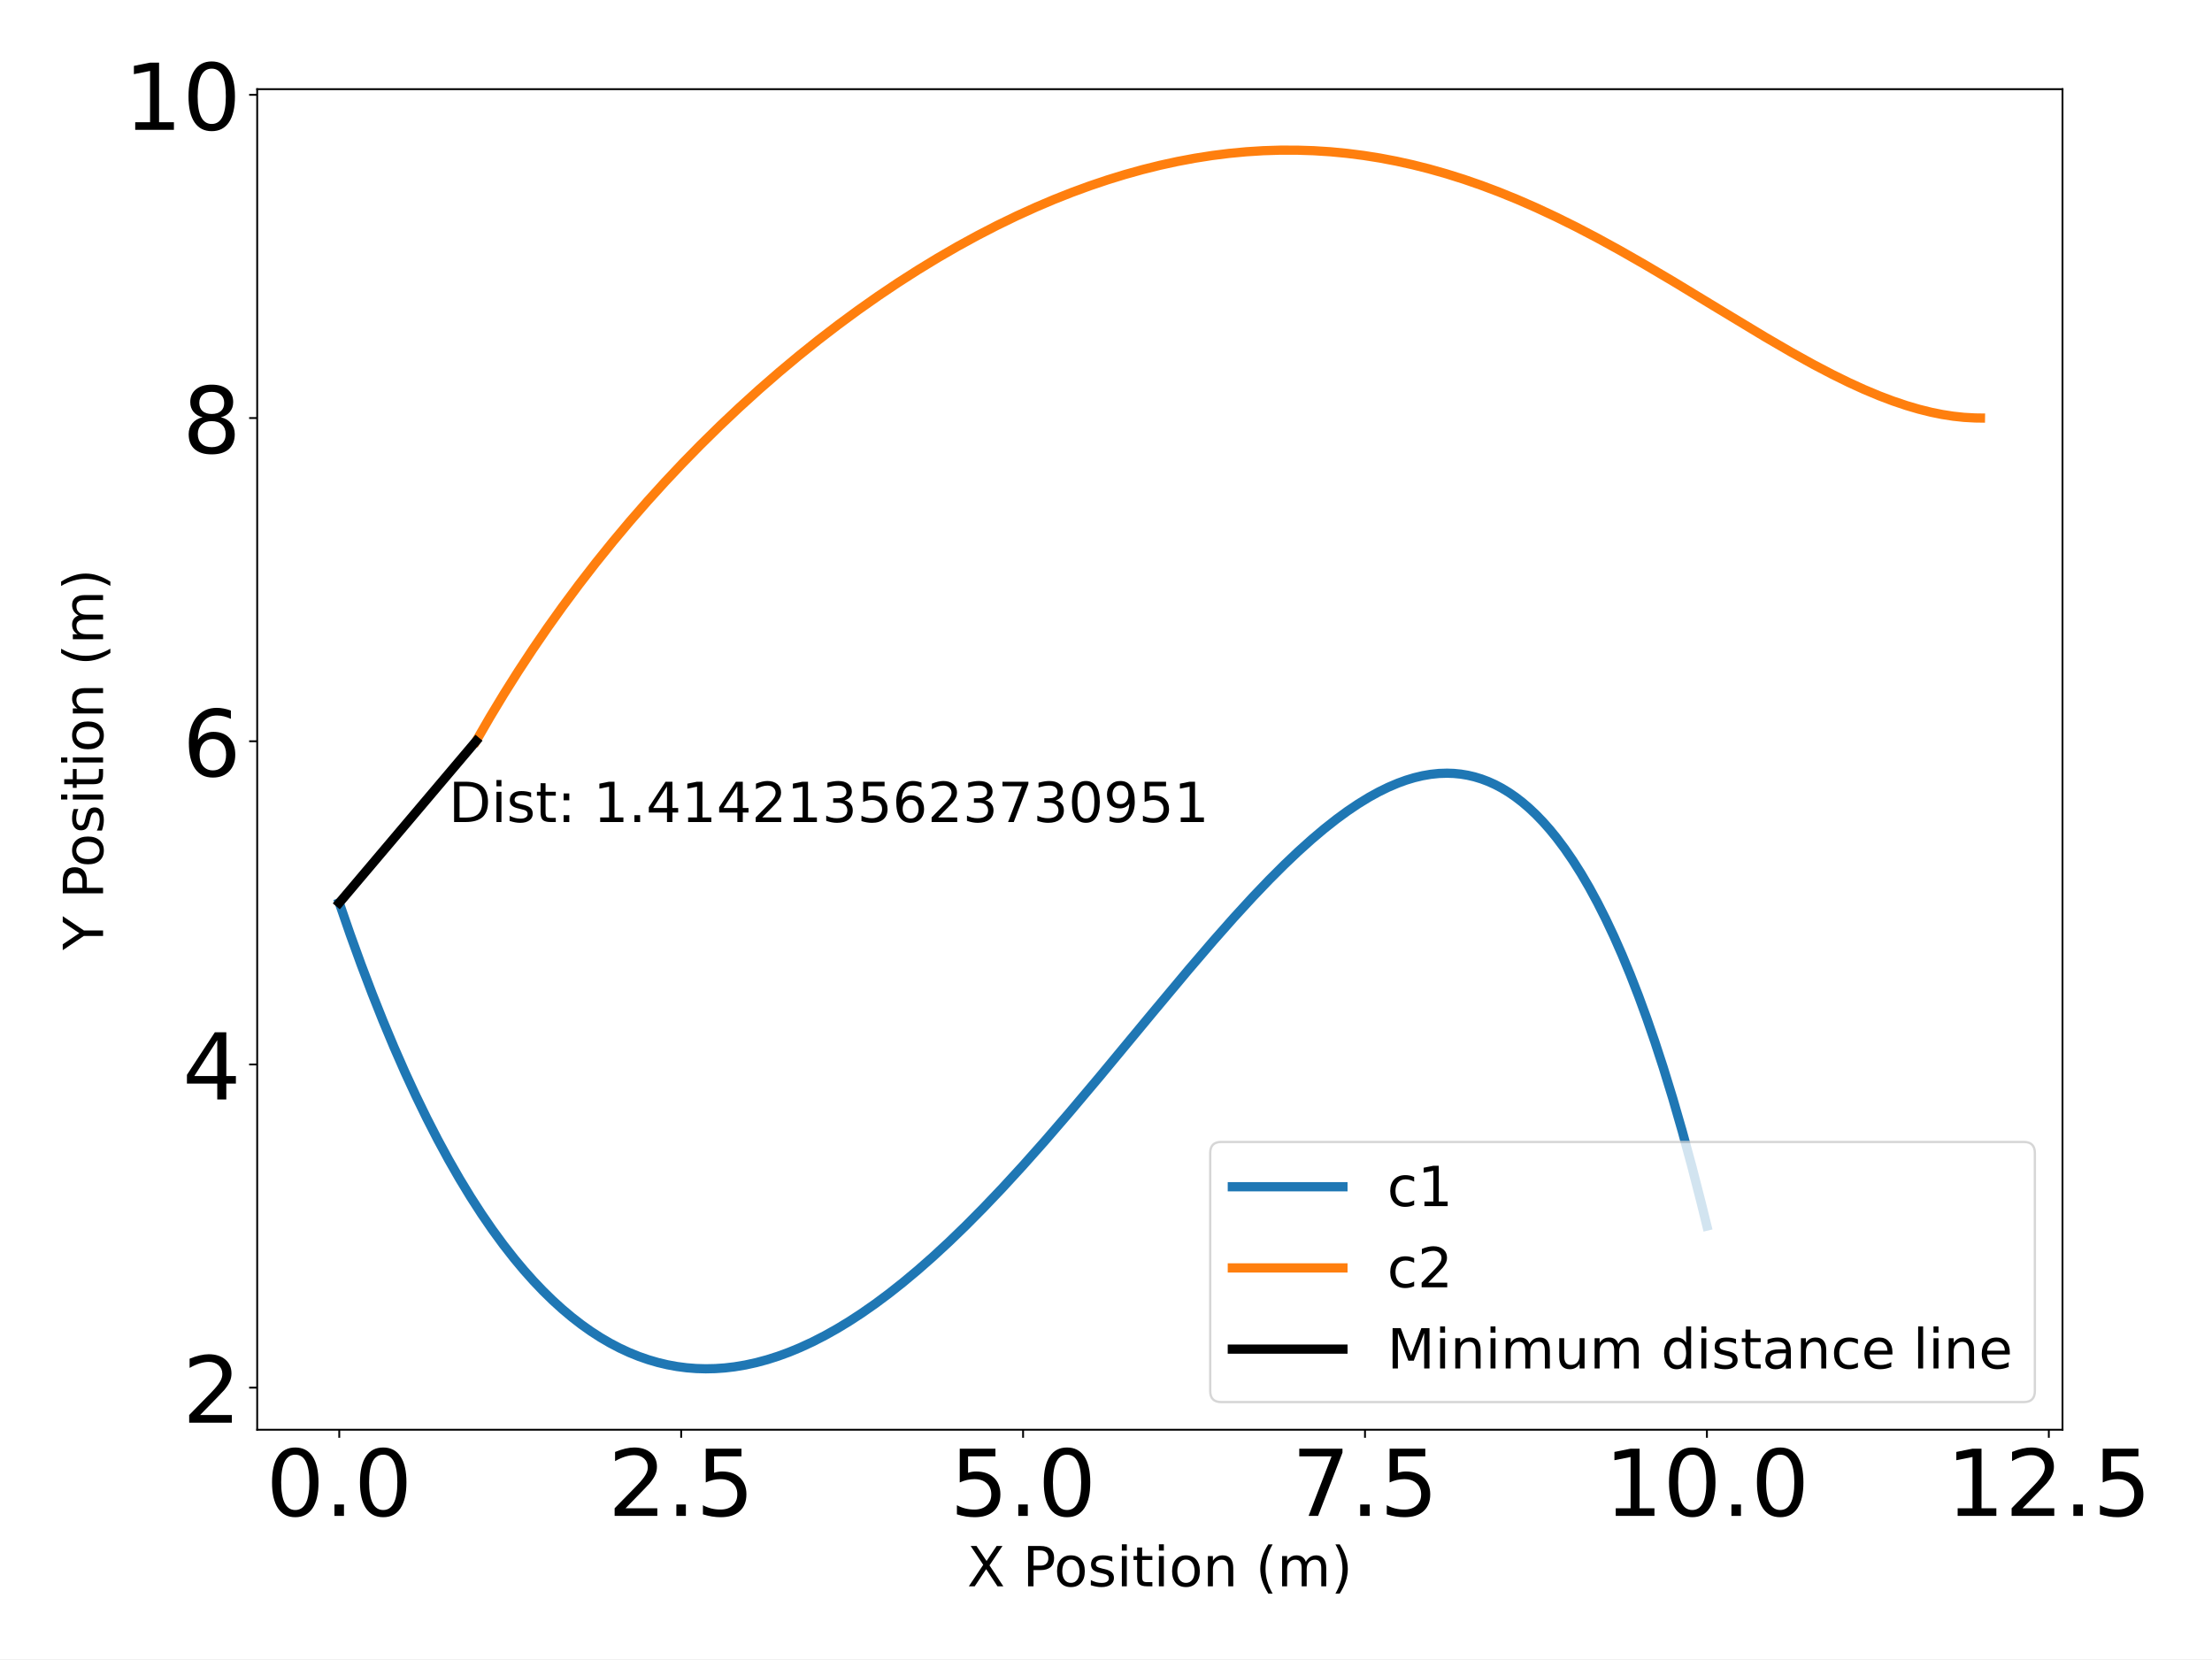
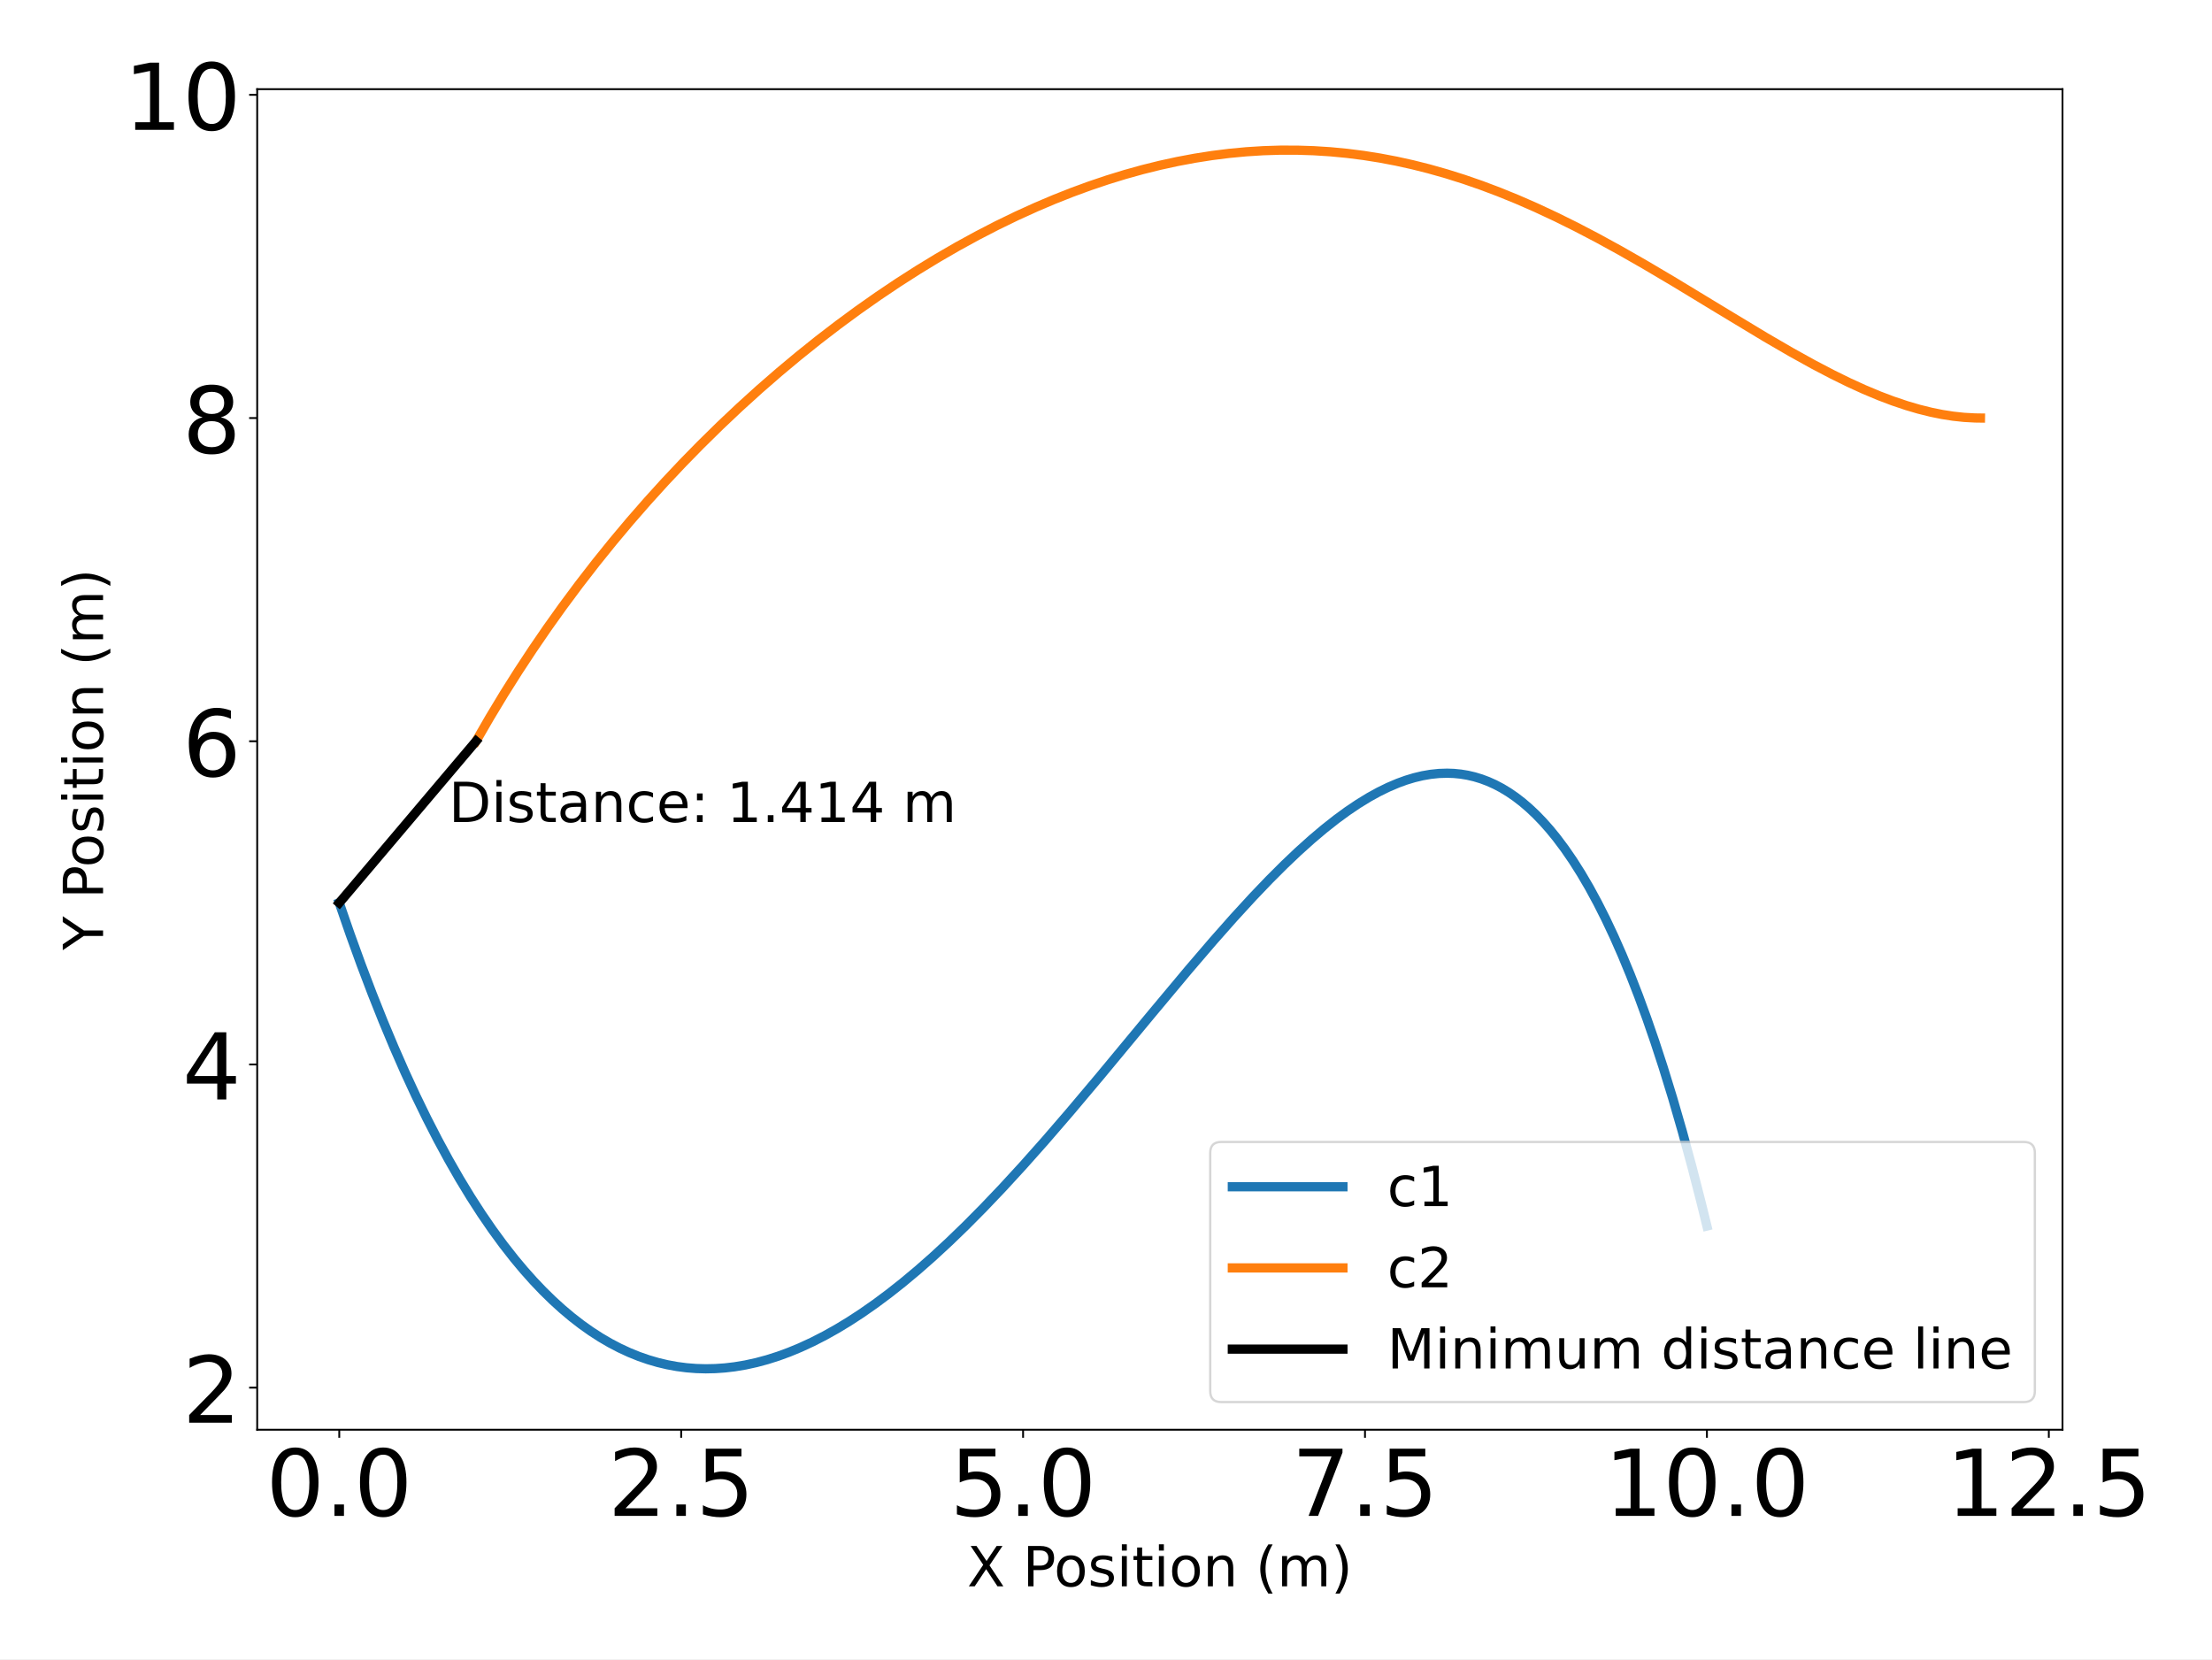
<svg xmlns="http://www.w3.org/2000/svg" xmlns:xlink="http://www.w3.org/1999/xlink" height="720pt" version="1.1" viewBox="0 0 959.976 720" width="959.976pt">
  <defs>
    <style type="text/css">
*{stroke-linecap:butt;stroke-linejoin:round;}
  </style>
  </defs>
  <g id="figure_1">
    <g id="patch_1">
      <path d="M 0 720  L 959.976 720  L 959.976 0  L 0 0  z " style="fill:#ffffff;" />
    </g>
    <g id="axes_1">
      <g id="patch_2">
        <path d="M 111.62 620.44  L 895.097 620.44  L 895.097 38.694  L 111.62 38.694  z " style="fill:#ffffff;" />
      </g>
      <g id="matplotlib.axis_1">
        <g id="xtick_1">
          <g id="line2d_1">
            <defs>
-               <path d="M 0 0  L 0 3.5  " id="m68dc29b437" style="stroke:#000000;stroke-width:0.8;" />
-             </defs>
-             <g>
-               <use style="stroke:#000000;stroke-width:0.8;" x="147.233" xlink:href="#m68dc29b437" y="620.44" />
+               <path d="M 0 0  L 0 3.5  " id="m550873ad5f" style="stroke:#000000;stroke-width:0.8;" />
+             </defs>
+             <g>
+               <use style="stroke:#000000;stroke-width:0.8;" x="147.233" xlink:href="#m550873ad5f" y="620.44" />
            </g>
          </g>
          <g id="text_1">
            <defs>
              <path d="M 31.781 66.406  Q 24.172 66.406 20.328 58.906  Q 16.5 51.422 16.5 36.375  Q 16.5 21.391 20.328 13.891  Q 24.172 6.391 31.781 6.391  Q 39.453 6.391 43.281 13.891  Q 47.125 21.391 47.125 36.375  Q 47.125 51.422 43.281 58.906  Q 39.453 66.406 31.781 66.406  z M 31.781 74.219  Q 44.047 74.219 50.516 64.516  Q 56.984 54.828 56.984 36.375  Q 56.984 17.969 50.516 8.266  Q 44.047 -1.422 31.781 -1.422  Q 19.531 -1.422 13.062 8.266  Q 6.594 17.969 6.594 36.375  Q 6.594 54.828 13.062 64.516  Q 19.531 74.219 31.781 74.219  z " id="DejaVuSans-48" />
              <path d="M 10.688 12.406  L 21 12.406  L 21 0  L 10.688 0  z " id="DejaVuSans-46" />
            </defs>
            <g transform="translate(115.4264 657.8338)scale(0.4 -0.4)">
              <use xlink:href="#DejaVuSans-48" />
              <use x="63.623" xlink:href="#DejaVuSans-46" />
              <use x="95.41" xlink:href="#DejaVuSans-48" />
            </g>
          </g>
        </g>
        <g id="xtick_2">
          <g id="line2d_2">
            <g>
-               <use style="stroke:#000000;stroke-width:0.8;" x="295.618" xlink:href="#m68dc29b437" y="620.44" />
+               <use style="stroke:#000000;stroke-width:0.8;" x="295.618" xlink:href="#m550873ad5f" y="620.44" />
            </g>
          </g>
          <g id="text_2">
            <defs>
              <path d="M 19.188 8.297  L 53.609 8.297  L 53.609 0  L 7.328 0  L 7.328 8.297  Q 12.938 14.109 22.625 23.891  Q 32.328 33.688 34.812 36.531  Q 39.547 41.844 41.422 45.531  Q 43.312 49.219 43.312 52.781  Q 43.312 58.594 39.234 62.25  Q 35.156 65.922 28.609 65.922  Q 23.969 65.922 18.812 64.312  Q 13.672 62.703 7.812 59.422  L 7.812 69.391  Q 13.766 71.781 18.938 73  Q 24.125 74.219 28.422 74.219  Q 39.75 74.219 46.484 68.547  Q 53.219 62.891 53.219 53.422  Q 53.219 48.922 51.531 44.891  Q 49.859 40.875 45.406 35.406  Q 44.188 33.984 37.641 27.219  Q 31.109 20.453 19.188 8.297  z " id="DejaVuSans-50" />
              <path d="M 10.797 72.906  L 49.516 72.906  L 49.516 64.594  L 19.828 64.594  L 19.828 46.734  Q 21.969 47.469 24.109 47.828  Q 26.266 48.188 28.422 48.188  Q 40.625 48.188 47.75 41.5  Q 54.891 34.812 54.891 23.391  Q 54.891 11.625 47.562 5.094  Q 40.234 -1.422 26.906 -1.422  Q 22.312 -1.422 17.547 -0.641  Q 12.797 0.141 7.719 1.703  L 7.719 11.625  Q 12.109 9.234 16.797 8.062  Q 21.484 6.891 26.703 6.891  Q 35.156 6.891 40.078 11.328  Q 45.016 15.766 45.016 23.391  Q 45.016 31 40.078 35.438  Q 35.156 39.891 26.703 39.891  Q 22.75 39.891 18.812 39.016  Q 14.891 38.141 10.797 36.281  z " id="DejaVuSans-53" />
            </defs>
            <g transform="translate(263.8122 657.8338)scale(0.4 -0.4)">
              <use xlink:href="#DejaVuSans-50" />
              <use x="63.623" xlink:href="#DejaVuSans-46" />
              <use x="95.41" xlink:href="#DejaVuSans-53" />
            </g>
          </g>
        </g>
        <g id="xtick_3">
          <g id="line2d_3">
            <g>
-               <use style="stroke:#000000;stroke-width:0.8;" x="444.004" xlink:href="#m68dc29b437" y="620.44" />
+               <use style="stroke:#000000;stroke-width:0.8;" x="444.004" xlink:href="#m550873ad5f" y="620.44" />
            </g>
          </g>
          <g id="text_3">
            <g transform="translate(412.198 657.8338)scale(0.4 -0.4)">
              <use xlink:href="#DejaVuSans-53" />
              <use x="63.623" xlink:href="#DejaVuSans-46" />
              <use x="95.41" xlink:href="#DejaVuSans-48" />
            </g>
          </g>
        </g>
        <g id="xtick_4">
          <g id="line2d_4">
            <g>
-               <use style="stroke:#000000;stroke-width:0.8;" x="592.39" xlink:href="#m68dc29b437" y="620.44" />
+               <use style="stroke:#000000;stroke-width:0.8;" x="592.39" xlink:href="#m550873ad5f" y="620.44" />
            </g>
          </g>
          <g id="text_4">
            <defs>
              <path d="M 8.203 72.906  L 55.078 72.906  L 55.078 68.703  L 28.609 0  L 18.312 0  L 43.219 64.594  L 8.203 64.594  z " id="DejaVuSans-55" />
            </defs>
            <g transform="translate(560.5839 657.8338)scale(0.4 -0.4)">
              <use xlink:href="#DejaVuSans-55" />
              <use x="63.623" xlink:href="#DejaVuSans-46" />
              <use x="95.41" xlink:href="#DejaVuSans-53" />
            </g>
          </g>
        </g>
        <g id="xtick_5">
          <g id="line2d_5">
            <g>
-               <use style="stroke:#000000;stroke-width:0.8;" x="740.776" xlink:href="#m68dc29b437" y="620.44" />
+               <use style="stroke:#000000;stroke-width:0.8;" x="740.776" xlink:href="#m550873ad5f" y="620.44" />
            </g>
          </g>
          <g id="text_5">
            <defs>
              <path d="M 12.406 8.297  L 28.516 8.297  L 28.516 63.922  L 10.984 60.406  L 10.984 69.391  L 28.422 72.906  L 38.281 72.906  L 38.281 8.297  L 54.391 8.297  L 54.391 0  L 12.406 0  z " id="DejaVuSans-49" />
            </defs>
            <g transform="translate(696.2447 657.8338)scale(0.4 -0.4)">
              <use xlink:href="#DejaVuSans-49" />
              <use x="63.623" xlink:href="#DejaVuSans-48" />
              <use x="127.246" xlink:href="#DejaVuSans-46" />
              <use x="159.033" xlink:href="#DejaVuSans-48" />
            </g>
          </g>
        </g>
        <g id="xtick_6">
          <g id="line2d_6">
            <g>
-               <use style="stroke:#000000;stroke-width:0.8;" x="889.162" xlink:href="#m68dc29b437" y="620.44" />
+               <use style="stroke:#000000;stroke-width:0.8;" x="889.162" xlink:href="#m550873ad5f" y="620.44" />
            </g>
          </g>
          <g id="text_6">
            <g transform="translate(844.6305 657.8338)scale(0.4 -0.4)">
              <use xlink:href="#DejaVuSans-49" />
              <use x="63.623" xlink:href="#DejaVuSans-50" />
              <use x="127.246" xlink:href="#DejaVuSans-46" />
              <use x="159.033" xlink:href="#DejaVuSans-53" />
            </g>
          </g>
        </g>
        <g id="text_7">
          <defs>
            <path d="M 6.297 72.906  L 16.891 72.906  L 35.016 45.797  L 53.219 72.906  L 63.812 72.906  L 40.375 37.891  L 65.375 0  L 54.781 0  L 34.281 31  L 13.625 0  L 2.984 0  L 29 38.922  z " id="DejaVuSans-88" />
            <path id="DejaVuSans-32" />
            <path d="M 19.672 64.797  L 19.672 37.406  L 32.078 37.406  Q 38.969 37.406 42.719 40.969  Q 46.484 44.531 46.484 51.125  Q 46.484 57.672 42.719 61.234  Q 38.969 64.797 32.078 64.797  z M 9.812 72.906  L 32.078 72.906  Q 44.344 72.906 50.609 67.359  Q 56.891 61.812 56.891 51.125  Q 56.891 40.328 50.609 34.812  Q 44.344 29.297 32.078 29.297  L 19.672 29.297  L 19.672 0  L 9.812 0  z " id="DejaVuSans-80" />
            <path d="M 30.609 48.391  Q 23.391 48.391 19.188 42.75  Q 14.984 37.109 14.984 27.297  Q 14.984 17.484 19.156 11.844  Q 23.344 6.203 30.609 6.203  Q 37.797 6.203 41.984 11.859  Q 46.188 17.531 46.188 27.297  Q 46.188 37.016 41.984 42.703  Q 37.797 48.391 30.609 48.391  z M 30.609 56  Q 42.328 56 49.016 48.375  Q 55.719 40.766 55.719 27.297  Q 55.719 13.875 49.016 6.219  Q 42.328 -1.422 30.609 -1.422  Q 18.844 -1.422 12.172 6.219  Q 5.516 13.875 5.516 27.297  Q 5.516 40.766 12.172 48.375  Q 18.844 56 30.609 56  z " id="DejaVuSans-111" />
            <path d="M 44.281 53.078  L 44.281 44.578  Q 40.484 46.531 36.375 47.5  Q 32.281 48.484 27.875 48.484  Q 21.188 48.484 17.844 46.438  Q 14.5 44.391 14.5 40.281  Q 14.5 37.156 16.891 35.375  Q 19.281 33.594 26.516 31.984  L 29.594 31.297  Q 39.156 29.25 43.188 25.516  Q 47.219 21.781 47.219 15.094  Q 47.219 7.469 41.188 3.016  Q 35.156 -1.422 24.609 -1.422  Q 20.219 -1.422 15.453 -0.562  Q 10.688 0.297 5.422 2  L 5.422 11.281  Q 10.406 8.688 15.234 7.391  Q 20.062 6.109 24.812 6.109  Q 31.156 6.109 34.562 8.281  Q 37.984 10.453 37.984 14.406  Q 37.984 18.062 35.516 20.016  Q 33.062 21.969 24.703 23.781  L 21.578 24.516  Q 13.234 26.266 9.516 29.906  Q 5.812 33.547 5.812 39.891  Q 5.812 47.609 11.281 51.797  Q 16.75 56 26.812 56  Q 31.781 56 36.172 55.266  Q 40.578 54.547 44.281 53.078  z " id="DejaVuSans-115" />
            <path d="M 9.422 54.688  L 18.406 54.688  L 18.406 0  L 9.422 0  z M 9.422 75.984  L 18.406 75.984  L 18.406 64.594  L 9.422 64.594  z " id="DejaVuSans-105" />
            <path d="M 18.312 70.219  L 18.312 54.688  L 36.812 54.688  L 36.812 47.703  L 18.312 47.703  L 18.312 18.016  Q 18.312 11.328 20.141 9.422  Q 21.969 7.516 27.594 7.516  L 36.812 7.516  L 36.812 0  L 27.594 0  Q 17.188 0 13.234 3.875  Q 9.281 7.766 9.281 18.016  L 9.281 47.703  L 2.688 47.703  L 2.688 54.688  L 9.281 54.688  L 9.281 70.219  z " id="DejaVuSans-116" />
            <path d="M 54.891 33.016  L 54.891 0  L 45.906 0  L 45.906 32.719  Q 45.906 40.484 42.875 44.328  Q 39.844 48.188 33.797 48.188  Q 26.516 48.188 22.312 43.547  Q 18.109 38.922 18.109 30.906  L 18.109 0  L 9.078 0  L 9.078 54.688  L 18.109 54.688  L 18.109 46.188  Q 21.344 51.125 25.703 53.562  Q 30.078 56 35.797 56  Q 45.219 56 50.047 50.172  Q 54.891 44.344 54.891 33.016  z " id="DejaVuSans-110" />
            <path d="M 31 75.875  Q 24.469 64.656 21.281 53.656  Q 18.109 42.672 18.109 31.391  Q 18.109 20.125 21.312 9.062  Q 24.516 -2 31 -13.188  L 23.188 -13.188  Q 15.875 -1.703 12.234 9.375  Q 8.594 20.453 8.594 31.391  Q 8.594 42.281 12.203 53.312  Q 15.828 64.359 23.188 75.875  z " id="DejaVuSans-40" />
            <path d="M 52 44.188  Q 55.375 50.25 60.062 53.125  Q 64.75 56 71.094 56  Q 79.641 56 84.281 50.016  Q 88.922 44.047 88.922 33.016  L 88.922 0  L 79.891 0  L 79.891 32.719  Q 79.891 40.578 77.094 44.375  Q 74.312 48.188 68.609 48.188  Q 61.625 48.188 57.562 43.547  Q 53.516 38.922 53.516 30.906  L 53.516 0  L 44.484 0  L 44.484 32.719  Q 44.484 40.625 41.703 44.406  Q 38.922 48.188 33.109 48.188  Q 26.219 48.188 22.156 43.531  Q 18.109 38.875 18.109 30.906  L 18.109 0  L 9.078 0  L 9.078 54.688  L 18.109 54.688  L 18.109 46.188  Q 21.188 51.219 25.484 53.609  Q 29.781 56 35.688 56  Q 41.656 56 45.828 52.969  Q 50 49.953 52 44.188  z " id="DejaVuSans-109" />
            <path d="M 8.016 75.875  L 15.828 75.875  Q 23.141 64.359 26.781 53.312  Q 30.422 42.281 30.422 31.391  Q 30.422 20.453 26.781 9.375  Q 23.141 -1.703 15.828 -13.188  L 8.016 -13.188  Q 14.5 -2 17.703 9.062  Q 20.906 20.125 20.906 31.391  Q 20.906 42.672 17.703 53.656  Q 14.5 64.656 8.016 75.875  z " id="DejaVuSans-41" />
          </defs>
          <g transform="translate(419.7449 688.3887)scale(0.24 -0.24)">
            <use xlink:href="#DejaVuSans-88" />
            <use x="68.506" xlink:href="#DejaVuSans-32" />
            <use x="100.293" xlink:href="#DejaVuSans-80" />
            <use x="156.971" xlink:href="#DejaVuSans-111" />
            <use x="218.152" xlink:href="#DejaVuSans-115" />
            <use x="270.252" xlink:href="#DejaVuSans-105" />
            <use x="298.035" xlink:href="#DejaVuSans-116" />
            <use x="337.244" xlink:href="#DejaVuSans-105" />
            <use x="365.027" xlink:href="#DejaVuSans-111" />
            <use x="426.209" xlink:href="#DejaVuSans-110" />
            <use x="489.588" xlink:href="#DejaVuSans-32" />
            <use x="521.375" xlink:href="#DejaVuSans-40" />
            <use x="560.389" xlink:href="#DejaVuSans-109" />
            <use x="657.801" xlink:href="#DejaVuSans-41" />
          </g>
        </g>
      </g>
      <g id="matplotlib.axis_2">
        <g id="ytick_1">
          <g id="line2d_7">
            <defs>
-               <path d="M 0 0  L -3.5 0  " id="m3d7d3c86f2" style="stroke:#000000;stroke-width:0.8;" />
-             </defs>
-             <g>
-               <use style="stroke:#000000;stroke-width:0.8;" x="111.62" xlink:href="#m3d7d3c86f2" y="602.174" />
+               <path d="M 0 0  L -3.5 0  " id="m871da9512f" style="stroke:#000000;stroke-width:0.8;" />
+             </defs>
+             <g>
+               <use style="stroke:#000000;stroke-width:0.8;" x="111.62" xlink:href="#m871da9512f" y="602.174" />
            </g>
          </g>
          <g id="text_8">
            <g transform="translate(79.17 617.3714)scale(0.4 -0.4)">
              <use xlink:href="#DejaVuSans-50" />
            </g>
          </g>
        </g>
        <g id="ytick_2">
          <g id="line2d_8">
            <g>
-               <use style="stroke:#000000;stroke-width:0.8;" x="111.62" xlink:href="#m3d7d3c86f2" y="461.92" />
+               <use style="stroke:#000000;stroke-width:0.8;" x="111.62" xlink:href="#m871da9512f" y="461.92" />
            </g>
          </g>
          <g id="text_9">
            <defs>
              <path d="M 37.797 64.312  L 12.891 25.391  L 37.797 25.391  z M 35.203 72.906  L 47.609 72.906  L 47.609 25.391  L 58.016 25.391  L 58.016 17.188  L 47.609 17.188  L 47.609 0  L 37.797 0  L 37.797 17.188  L 4.891 17.188  L 4.891 26.703  z " id="DejaVuSans-52" />
            </defs>
            <g transform="translate(79.17 477.1167)scale(0.4 -0.4)">
              <use xlink:href="#DejaVuSans-52" />
            </g>
          </g>
        </g>
        <g id="ytick_3">
          <g id="line2d_9">
            <g>
-               <use style="stroke:#000000;stroke-width:0.8;" x="111.62" xlink:href="#m3d7d3c86f2" y="321.665" />
+               <use style="stroke:#000000;stroke-width:0.8;" x="111.62" xlink:href="#m871da9512f" y="321.665" />
            </g>
          </g>
          <g id="text_10">
            <defs>
              <path d="M 33.016 40.375  Q 26.375 40.375 22.484 35.828  Q 18.609 31.297 18.609 23.391  Q 18.609 15.531 22.484 10.953  Q 26.375 6.391 33.016 6.391  Q 39.656 6.391 43.531 10.953  Q 47.406 15.531 47.406 23.391  Q 47.406 31.297 43.531 35.828  Q 39.656 40.375 33.016 40.375  z M 52.594 71.297  L 52.594 62.312  Q 48.875 64.062 45.094 64.984  Q 41.312 65.922 37.594 65.922  Q 27.828 65.922 22.672 59.328  Q 17.531 52.734 16.797 39.406  Q 19.672 43.656 24.016 45.922  Q 28.375 48.188 33.594 48.188  Q 44.578 48.188 50.953 41.516  Q 57.328 34.859 57.328 23.391  Q 57.328 12.156 50.688 5.359  Q 44.047 -1.422 33.016 -1.422  Q 20.359 -1.422 13.672 8.266  Q 6.984 17.969 6.984 36.375  Q 6.984 53.656 15.188 63.938  Q 23.391 74.219 37.203 74.219  Q 40.922 74.219 44.703 73.484  Q 48.484 72.75 52.594 71.297  z " id="DejaVuSans-54" />
            </defs>
            <g transform="translate(79.17 336.862)scale(0.4 -0.4)">
              <use xlink:href="#DejaVuSans-54" />
            </g>
          </g>
        </g>
        <g id="ytick_4">
          <g id="line2d_10">
            <g>
-               <use style="stroke:#000000;stroke-width:0.8;" x="111.62" xlink:href="#m3d7d3c86f2" y="181.41" />
+               <use style="stroke:#000000;stroke-width:0.8;" x="111.62" xlink:href="#m871da9512f" y="181.41" />
            </g>
          </g>
          <g id="text_11">
            <defs>
              <path d="M 31.781 34.625  Q 24.75 34.625 20.719 30.859  Q 16.703 27.094 16.703 20.516  Q 16.703 13.922 20.719 10.156  Q 24.75 6.391 31.781 6.391  Q 38.812 6.391 42.859 10.172  Q 46.922 13.969 46.922 20.516  Q 46.922 27.094 42.891 30.859  Q 38.875 34.625 31.781 34.625  z M 21.922 38.812  Q 15.578 40.375 12.031 44.719  Q 8.5 49.078 8.5 55.328  Q 8.5 64.062 14.719 69.141  Q 20.953 74.219 31.781 74.219  Q 42.672 74.219 48.875 69.141  Q 55.078 64.062 55.078 55.328  Q 55.078 49.078 51.531 44.719  Q 48 40.375 41.703 38.812  Q 48.828 37.156 52.797 32.312  Q 56.781 27.484 56.781 20.516  Q 56.781 9.906 50.312 4.234  Q 43.844 -1.422 31.781 -1.422  Q 19.734 -1.422 13.25 4.234  Q 6.781 9.906 6.781 20.516  Q 6.781 27.484 10.781 32.312  Q 14.797 37.156 21.922 38.812  z M 18.312 54.391  Q 18.312 48.734 21.844 45.562  Q 25.391 42.391 31.781 42.391  Q 38.141 42.391 41.719 45.562  Q 45.312 48.734 45.312 54.391  Q 45.312 60.062 41.719 63.234  Q 38.141 66.406 31.781 66.406  Q 25.391 66.406 21.844 63.234  Q 18.312 60.062 18.312 54.391  z " id="DejaVuSans-56" />
            </defs>
            <g transform="translate(79.17 196.6073)scale(0.4 -0.4)">
              <use xlink:href="#DejaVuSans-56" />
            </g>
          </g>
        </g>
        <g id="ytick_5">
          <g id="line2d_11">
            <g>
-               <use style="stroke:#000000;stroke-width:0.8;" x="111.62" xlink:href="#m3d7d3c86f2" y="41.156" />
+               <use style="stroke:#000000;stroke-width:0.8;" x="111.62" xlink:href="#m871da9512f" y="41.156" />
            </g>
          </g>
          <g id="text_12">
            <g transform="translate(53.72 56.35257)scale(0.4 -0.4)">
              <use xlink:href="#DejaVuSans-49" />
              <use x="63.623" xlink:href="#DejaVuSans-48" />
            </g>
          </g>
        </g>
        <g id="text_13">
          <defs>
            <path d="M -0.203 72.906  L 10.406 72.906  L 30.609 42.922  L 50.688 72.906  L 61.281 72.906  L 35.5 34.719  L 35.5 0  L 25.594 0  L 25.594 34.719  z " id="DejaVuSans-89" />
          </defs>
          <g transform="translate(44.72875 412.2903)rotate(-90)scale(0.24 -0.24)">
            <use xlink:href="#DejaVuSans-89" />
            <use x="61.084" xlink:href="#DejaVuSans-32" />
            <use x="92.871" xlink:href="#DejaVuSans-80" />
            <use x="149.549" xlink:href="#DejaVuSans-111" />
            <use x="210.73" xlink:href="#DejaVuSans-115" />
            <use x="262.83" xlink:href="#DejaVuSans-105" />
            <use x="290.613" xlink:href="#DejaVuSans-116" />
            <use x="329.822" xlink:href="#DejaVuSans-105" />
            <use x="357.605" xlink:href="#DejaVuSans-111" />
            <use x="418.787" xlink:href="#DejaVuSans-110" />
            <use x="482.166" xlink:href="#DejaVuSans-32" />
            <use x="513.953" xlink:href="#DejaVuSans-40" />
            <use x="552.967" xlink:href="#DejaVuSans-109" />
            <use x="650.379" xlink:href="#DejaVuSans-41" />
          </g>
        </g>
      </g>
      <g id="line2d_12">
-         <path clip-path="url(#p9888a83806)" d="M 147.233 391.792  L 151.981 405.507  L 156.729 418.609  L 161.478 431.117  L 166.226 443.046  L 170.974 454.411  L 175.723 465.228  L 180.471 475.512  L 185.219 485.275  L 189.968 494.532  L 194.716 503.297  L 199.464 511.581  L 204.213 519.398  L 208.961 526.76  L 213.709 533.678  L 218.458 540.163  L 223.206 546.227  L 227.361 551.196  L 231.516 555.856  L 235.671 560.216  L 239.825 564.282  L 243.98 568.059  L 248.135 571.554  L 252.29 574.774  L 256.445 577.723  L 260.599 580.408  L 264.754 582.835  L 268.909 585.008  L 273.064 586.933  L 277.219 588.615  L 281.373 590.059  L 285.528 591.271  L 289.683 592.254  L 293.838 593.013  L 297.993 593.554  L 302.147 593.881  L 306.302 593.997  L 310.457 593.908  L 314.612 593.617  L 318.767 593.13  L 323.515 592.336  L 328.263 591.297  L 333.012 590.017  L 337.76 588.504  L 342.508 586.762  L 347.257 584.797  L 352.599 582.328  L 357.94 579.593  L 363.282 576.6  L 368.624 573.356  L 373.966 569.871  L 379.902 565.725  L 385.837 561.301  L 391.772 556.612  L 398.301 551.16  L 404.83 545.417  L 411.953 538.836  L 419.075 531.949  L 426.792 524.167  L 435.101 515.445  L 444.004 505.749  L 453.501 495.061  L 464.185 482.685  L 477.243 467.187  L 499.797 439.978  L 515.823 420.807  L 526.507 408.345  L 535.41 398.274  L 543.72 389.214  L 550.842 381.768  L 557.371 375.245  L 563.306 369.603  L 569.242 364.266  L 574.584 359.751  L 579.926 355.535  L 584.674 352.059  L 589.422 348.857  L 594.171 345.949  L 598.326 343.661  L 602.48 341.626  L 606.635 339.858  L 610.196 338.566  L 613.758 337.49  L 617.319 336.638  L 620.88 336.022  L 624.441 335.65  L 628.003 335.532  L 630.97 335.635  L 633.938 335.928  L 636.906 336.416  L 639.874 337.106  L 642.841 338.005  L 645.809 339.118  L 648.777 340.451  L 651.744 342.013  L 654.712 343.808  L 657.68 345.845  L 660.648 348.13  L 663.615 350.67  L 666.583 353.472  L 669.551 356.543  L 672.518 359.891  L 675.486 363.523  L 679.047 368.268  L 682.609 373.447  L 686.17 379.073  L 689.731 385.159  L 693.292 391.722  L 696.854 398.774  L 700.415 406.33  L 703.976 414.405  L 707.538 423.015  L 711.099 432.174  L 714.66 441.899  L 718.221 452.205  L 721.783 463.108  L 725.937 476.606  L 730.092 490.967  L 734.247 506.218  L 738.402 522.385  L 740.776 532.047  L 740.776 532.047  " style="fill:none;stroke:#1f77b4;stroke-linecap:square;stroke-width:4;" />
+         <path clip-path="url(#p589447d548)" d="M 147.233 391.792  L 151.981 405.507  L 156.729 418.609  L 161.478 431.117  L 166.226 443.046  L 170.974 454.411  L 175.723 465.228  L 180.471 475.512  L 185.219 485.275  L 189.968 494.532  L 194.716 503.297  L 199.464 511.581  L 204.213 519.398  L 208.961 526.76  L 213.709 533.678  L 218.458 540.163  L 223.206 546.227  L 227.361 551.196  L 231.516 555.856  L 235.671 560.216  L 239.825 564.282  L 243.98 568.059  L 248.135 571.554  L 252.29 574.774  L 256.445 577.723  L 260.599 580.408  L 264.754 582.835  L 268.909 585.008  L 273.064 586.933  L 277.219 588.615  L 281.373 590.059  L 285.528 591.271  L 289.683 592.254  L 293.838 593.013  L 297.993 593.554  L 302.147 593.881  L 306.302 593.997  L 310.457 593.908  L 314.612 593.617  L 318.767 593.13  L 323.515 592.336  L 328.263 591.297  L 333.012 590.017  L 337.76 588.504  L 342.508 586.762  L 347.257 584.797  L 352.599 582.328  L 357.94 579.593  L 363.282 576.6  L 368.624 573.356  L 373.966 569.871  L 379.902 565.725  L 385.837 561.301  L 391.772 556.612  L 398.301 551.16  L 404.83 545.417  L 411.953 538.836  L 419.075 531.949  L 426.792 524.167  L 435.101 515.445  L 444.004 505.749  L 453.501 495.061  L 464.185 482.685  L 477.243 467.187  L 499.797 439.978  L 515.823 420.807  L 526.507 408.345  L 535.41 398.274  L 543.72 389.214  L 550.842 381.768  L 557.371 375.245  L 563.306 369.603  L 569.242 364.266  L 574.584 359.751  L 579.926 355.535  L 584.674 352.059  L 589.422 348.857  L 594.171 345.949  L 598.326 343.661  L 602.48 341.626  L 606.635 339.858  L 610.196 338.566  L 613.758 337.49  L 617.319 336.638  L 620.88 336.022  L 624.441 335.65  L 628.003 335.532  L 630.97 335.635  L 633.938 335.928  L 636.906 336.416  L 639.874 337.106  L 642.841 338.005  L 645.809 339.118  L 648.777 340.451  L 651.744 342.013  L 654.712 343.808  L 657.68 345.845  L 660.648 348.13  L 663.615 350.67  L 666.583 353.472  L 669.551 356.543  L 672.518 359.891  L 675.486 363.523  L 679.047 368.268  L 682.609 373.447  L 686.17 379.073  L 689.731 385.159  L 693.292 391.722  L 696.854 398.774  L 700.415 406.33  L 703.976 414.405  L 707.538 423.015  L 711.099 432.174  L 714.66 441.899  L 718.221 452.205  L 721.783 463.108  L 725.937 476.606  L 730.092 490.967  L 734.247 506.218  L 738.402 522.385  L 740.776 532.047  L 740.776 532.047  " style="fill:none;stroke:#1f77b4;stroke-linecap:square;stroke-width:4;" />
      </g>
      <g id="line2d_13">
-         <path clip-path="url(#p9888a83806)" d="M 206.587 321.665  L 212.581 311.285  L 218.686 301.177  L 224.896 291.334  L 231.205 281.748  L 237.605 272.413  L 244.091 263.323  L 251.318 253.599  L 258.633 244.157  L 266.03 234.989  L 273.501 226.09  L 281.04 217.455  L 288.639 209.078  L 296.292 200.955  L 303.994 193.082  L 312.445 184.774  L 320.939 176.755  L 329.469 169.021  L 338.03 161.57  L 346.615 154.4  L 355.217 147.508  L 363.832 140.892  L 372.455 134.553  L 381.079 128.488  L 389.702 122.697  L 398.318 117.181  L 406.923 111.939  L 415.514 106.971  L 424.087 102.279  L 432.639 97.862  L 441.167 93.722  L 449.668 89.859  L 457.435 86.562  L 465.176 83.499  L 472.889 80.672  L 480.572 78.08  L 488.225 75.724  L 495.846 73.604  L 503.435 71.721  L 510.99 70.076  L 518.51 68.667  L 525.996 67.495  L 533.447 66.56  L 540.862 65.86  L 548.242 65.396  L 555.585 65.165  L 562.893 65.167  L 570.164 65.4  L 577.401 65.861  L 584.602 66.549  L 591.768 67.46  L 598.899 68.591  L 605.997 69.939  L 613.062 71.499  L 620.093 73.267  L 627.728 75.426  L 635.326 77.819  L 642.889 80.438  L 650.417 83.273  L 658.535 86.577  L 666.615 90.11  L 675.278 94.154  L 683.902 98.425  L 693.101 103.229  L 702.871 108.579  L 713.813 114.828  L 726.521 122.346  L 745.783 134.035  L 766.141 146.321  L 777.48 152.907  L 787.013 158.189  L 795.345 162.548  L 802.481 166.047  L 809.019 169.029  L 815.554 171.766  L 821.493 174.017  L 827.431 176.016  L 832.774 177.582  L 838.117 178.906  L 842.865 179.866  L 847.614 180.608  L 852.362 181.116  L 857.11 181.377  L 859.485 181.41  L 859.485 181.41  " style="fill:none;stroke:#ff7f0e;stroke-linecap:square;stroke-width:4;" />
+         <path clip-path="url(#p589447d548)" d="M 206.587 321.665  L 212.581 311.285  L 218.686 301.177  L 224.896 291.334  L 231.205 281.748  L 237.605 272.413  L 244.091 263.323  L 251.318 253.599  L 258.633 244.157  L 266.03 234.989  L 273.501 226.09  L 281.04 217.455  L 288.639 209.078  L 296.292 200.955  L 303.994 193.082  L 312.445 184.774  L 320.939 176.755  L 329.469 169.021  L 338.03 161.57  L 346.615 154.4  L 355.217 147.508  L 363.832 140.892  L 372.455 134.553  L 381.079 128.488  L 389.702 122.697  L 398.318 117.181  L 406.923 111.939  L 415.514 106.971  L 424.087 102.279  L 432.639 97.862  L 441.167 93.722  L 449.668 89.859  L 457.435 86.562  L 465.176 83.499  L 472.889 80.672  L 480.572 78.08  L 488.225 75.724  L 495.846 73.604  L 503.435 71.721  L 510.99 70.076  L 518.51 68.667  L 525.996 67.495  L 533.447 66.56  L 540.862 65.86  L 548.242 65.396  L 555.585 65.165  L 562.893 65.167  L 570.164 65.4  L 577.401 65.861  L 584.602 66.549  L 591.768 67.46  L 598.899 68.591  L 605.997 69.939  L 613.062 71.499  L 620.093 73.267  L 627.728 75.426  L 635.326 77.819  L 642.889 80.438  L 650.417 83.273  L 658.535 86.577  L 666.615 90.11  L 675.278 94.154  L 683.902 98.425  L 693.101 103.229  L 702.871 108.579  L 713.813 114.828  L 726.521 122.346  L 745.783 134.035  L 766.141 146.321  L 777.48 152.907  L 787.013 158.189  L 795.345 162.548  L 802.481 166.047  L 809.019 169.029  L 815.554 171.766  L 821.493 174.017  L 827.431 176.016  L 832.774 177.582  L 838.117 178.906  L 842.865 179.866  L 847.614 180.608  L 852.362 181.116  L 857.11 181.377  L 859.485 181.41  L 859.485 181.41  " style="fill:none;stroke:#ff7f0e;stroke-linecap:square;stroke-width:4;" />
      </g>
      <g id="line2d_14">
-         <path clip-path="url(#p9888a83806)" d="M 147.233 391.792  L 206.587 321.665  " style="fill:none;stroke:#000000;stroke-linecap:square;stroke-width:4;" />
+         <path clip-path="url(#p589447d548)" d="M 147.233 391.792  L 206.587 321.665  " style="fill:none;stroke:#000000;stroke-linecap:square;stroke-width:4;" />
      </g>
      <g id="patch_3">
        <path d="M 111.62 620.44  L 111.62 38.694  " style="fill:none;stroke:#000000;stroke-linecap:square;stroke-linejoin:miter;stroke-width:0.8;" />
      </g>
      <g id="patch_4">
        <path d="M 895.097 620.44  L 895.097 38.694  " style="fill:none;stroke:#000000;stroke-linecap:square;stroke-linejoin:miter;stroke-width:0.8;" />
      </g>
      <g id="patch_5">
        <path d="M 111.62 620.44  L 895.097 620.44  " style="fill:none;stroke:#000000;stroke-linecap:square;stroke-linejoin:miter;stroke-width:0.8;" />
      </g>
      <g id="patch_6">
        <path d="M 111.62 38.694  L 895.097 38.694  " style="fill:none;stroke:#000000;stroke-linecap:square;stroke-linejoin:miter;stroke-width:0.8;" />
      </g>
      <g id="text_14">
        <defs>
          <path d="M 19.672 64.797  L 19.672 8.109  L 31.594 8.109  Q 46.688 8.109 53.688 14.938  Q 60.688 21.781 60.688 36.531  Q 60.688 51.172 53.688 57.984  Q 46.688 64.797 31.594 64.797  z M 9.812 72.906  L 30.078 72.906  Q 51.266 72.906 61.172 64.094  Q 71.094 55.281 71.094 36.531  Q 71.094 17.672 61.125 8.828  Q 51.172 0 30.078 0  L 9.812 0  z " id="DejaVuSans-68" />
+           <path d="M 34.281 27.484  Q 23.391 27.484 19.188 25  Q 14.984 22.516 14.984 16.5  Q 14.984 11.719 18.141 8.906  Q 21.297 6.109 26.703 6.109  Q 34.188 6.109 38.703 11.406  Q 43.219 16.703 43.219 25.484  L 43.219 27.484  z M 52.203 31.203  L 52.203 0  L 43.219 0  L 43.219 8.297  Q 40.141 3.328 35.547 0.953  Q 30.953 -1.422 24.312 -1.422  Q 15.922 -1.422 10.953 3.297  Q 6 8.016 6 15.922  Q 6 25.141 12.172 29.828  Q 18.359 34.516 30.609 34.516  L 43.219 34.516  L 43.219 35.406  Q 43.219 41.609 39.141 45  Q 35.062 48.391 27.688 48.391  Q 23 48.391 18.547 47.266  Q 14.109 46.141 10.016 43.891  L 10.016 52.203  Q 14.938 54.109 19.578 55.047  Q 24.219 56 28.609 56  Q 40.484 56 46.344 49.844  Q 52.203 43.703 52.203 31.203  z " id="DejaVuSans-97" />
+           <path d="M 48.781 52.594  L 48.781 44.188  Q 44.969 46.297 41.141 47.344  Q 37.312 48.391 33.406 48.391  Q 24.656 48.391 19.812 42.844  Q 14.984 37.312 14.984 27.297  Q 14.984 17.281 19.812 11.734  Q 24.656 6.203 33.406 6.203  Q 37.312 6.203 41.141 7.25  Q 44.969 8.297 48.781 10.406  L 48.781 2.094  Q 45.016 0.344 40.984 -0.531  Q 36.969 -1.422 32.422 -1.422  Q 20.062 -1.422 12.781 6.344  Q 5.516 14.109 5.516 27.297  Q 5.516 40.672 12.859 48.328  Q 20.219 56 33.016 56  Q 37.156 56 41.109 55.141  Q 45.062 54.297 48.781 52.594  z " id="DejaVuSans-99" />
+           <path d="M 56.203 29.594  L 56.203 25.203  L 14.891 25.203  Q 15.484 15.922 20.484 11.062  Q 25.484 6.203 34.422 6.203  Q 39.594 6.203 44.453 7.469  Q 49.312 8.734 54.109 11.281  L 54.109 2.781  Q 49.266 0.734 44.188 -0.344  Q 39.109 -1.422 33.891 -1.422  Q 20.797 -1.422 13.156 6.188  Q 5.516 13.812 5.516 26.812  Q 5.516 40.234 12.766 48.109  Q 20.016 56 32.328 56  Q 43.359 56 49.781 48.891  Q 56.203 41.797 56.203 29.594  z M 47.219 32.234  Q 47.125 39.594 43.094 43.984  Q 39.062 48.391 32.422 48.391  Q 24.906 48.391 20.391 44.141  Q 15.875 39.891 15.188 32.172  z " id="DejaVuSans-101" />
          <path d="M 11.719 12.406  L 22.016 12.406  L 22.016 0  L 11.719 0  z M 11.719 51.703  L 22.016 51.703  L 22.016 39.312  L 11.719 39.312  z " id="DejaVuSans-58" />
-           <path d="M 40.578 39.312  Q 47.656 37.797 51.625 33  Q 55.609 28.219 55.609 21.188  Q 55.609 10.406 48.188 4.484  Q 40.766 -1.422 27.094 -1.422  Q 22.516 -1.422 17.656 -0.516  Q 12.797 0.391 7.625 2.203  L 7.625 11.719  Q 11.719 9.328 16.594 8.109  Q 21.484 6.891 26.812 6.891  Q 36.078 6.891 40.938 10.547  Q 45.797 14.203 45.797 21.188  Q 45.797 27.641 41.281 31.266  Q 36.766 34.906 28.719 34.906  L 20.219 34.906  L 20.219 43.016  L 29.109 43.016  Q 36.375 43.016 40.234 45.922  Q 44.094 48.828 44.094 54.297  Q 44.094 59.906 40.109 62.906  Q 36.141 65.922 28.719 65.922  Q 24.656 65.922 20.016 65.031  Q 15.375 64.156 9.812 62.312  L 9.812 71.094  Q 15.438 72.656 20.344 73.438  Q 25.25 74.219 29.594 74.219  Q 40.828 74.219 47.359 69.109  Q 53.906 64.016 53.906 55.328  Q 53.906 49.266 50.438 45.094  Q 46.969 40.922 40.578 39.312  z " id="DejaVuSans-51" />
-           <path d="M 10.984 1.516  L 10.984 10.5  Q 14.703 8.734 18.5 7.812  Q 22.312 6.891 25.984 6.891  Q 35.75 6.891 40.891 13.453  Q 46.047 20.016 46.781 33.406  Q 43.953 29.203 39.594 26.953  Q 35.25 24.703 29.984 24.703  Q 19.047 24.703 12.672 31.312  Q 6.297 37.938 6.297 49.422  Q 6.297 60.641 12.938 67.422  Q 19.578 74.219 30.609 74.219  Q 43.266 74.219 49.922 64.516  Q 56.594 54.828 56.594 36.375  Q 56.594 19.141 48.406 8.859  Q 40.234 -1.422 26.422 -1.422  Q 22.703 -1.422 18.891 -0.688  Q 15.094 0.047 10.984 1.516  z M 30.609 32.422  Q 37.25 32.422 41.125 36.953  Q 45.016 41.5 45.016 49.422  Q 45.016 57.281 41.125 61.844  Q 37.25 66.406 30.609 66.406  Q 23.969 66.406 20.094 61.844  Q 16.219 57.281 16.219 49.422  Q 16.219 41.5 20.094 36.953  Q 23.969 32.422 30.609 32.422  z " id="DejaVuSans-57" />
        </defs>
        <g transform="translate(194.7161 356.7288)scale(0.24 -0.24)">
          <use xlink:href="#DejaVuSans-68" />
          <use x="77.002" xlink:href="#DejaVuSans-105" />
          <use x="104.785" xlink:href="#DejaVuSans-115" />
          <use x="156.885" xlink:href="#DejaVuSans-116" />
-           <use x="196.094" xlink:href="#DejaVuSans-58" />
-           <use x="229.785" xlink:href="#DejaVuSans-32" />
-           <use x="261.572" xlink:href="#DejaVuSans-49" />
-           <use x="325.195" xlink:href="#DejaVuSans-46" />
-           <use x="356.982" xlink:href="#DejaVuSans-52" />
-           <use x="420.605" xlink:href="#DejaVuSans-49" />
-           <use x="484.229" xlink:href="#DejaVuSans-52" />
-           <use x="547.852" xlink:href="#DejaVuSans-50" />
-           <use x="611.475" xlink:href="#DejaVuSans-49" />
-           <use x="675.098" xlink:href="#DejaVuSans-51" />
-           <use x="738.721" xlink:href="#DejaVuSans-53" />
-           <use x="802.344" xlink:href="#DejaVuSans-54" />
-           <use x="865.967" xlink:href="#DejaVuSans-50" />
-           <use x="929.59" xlink:href="#DejaVuSans-51" />
-           <use x="993.213" xlink:href="#DejaVuSans-55" />
-           <use x="1056.836" xlink:href="#DejaVuSans-51" />
-           <use x="1120.459" xlink:href="#DejaVuSans-48" />
-           <use x="1184.082" xlink:href="#DejaVuSans-57" />
-           <use x="1247.705" xlink:href="#DejaVuSans-53" />
-           <use x="1311.328" xlink:href="#DejaVuSans-49" />
+           <use x="196.094" xlink:href="#DejaVuSans-97" />
+           <use x="257.373" xlink:href="#DejaVuSans-110" />
+           <use x="320.752" xlink:href="#DejaVuSans-99" />
+           <use x="375.732" xlink:href="#DejaVuSans-101" />
+           <use x="437.256" xlink:href="#DejaVuSans-58" />
+           <use x="470.947" xlink:href="#DejaVuSans-32" />
+           <use x="502.734" xlink:href="#DejaVuSans-49" />
+           <use x="566.357" xlink:href="#DejaVuSans-46" />
+           <use x="598.145" xlink:href="#DejaVuSans-52" />
+           <use x="661.768" xlink:href="#DejaVuSans-49" />
+           <use x="725.391" xlink:href="#DejaVuSans-52" />
+           <use x="789.014" xlink:href="#DejaVuSans-32" />
+           <use x="820.801" xlink:href="#DejaVuSans-109" />
        </g>
      </g>
      <g id="legend_1">
        <g id="patch_7">
          <path d="M 530.016 608.44  L 878.297 608.44  Q 883.097 608.44 883.097 603.64  L 883.097 500.358  Q 883.097 495.558 878.297 495.558  L 530.016 495.558  Q 525.216 495.558 525.216 500.358  L 525.216 603.64  Q 525.216 608.44 530.016 608.44  z " style="fill:#ffffff;opacity:0.8;stroke:#cccccc;stroke-linejoin:miter;" />
        </g>
        <g id="line2d_15">
          <path d="M 534.816 514.994  L 582.816 514.994  " style="fill:none;stroke:#1f77b4;stroke-linecap:square;stroke-width:4;" />
        </g>
        <g id="line2d_16" />
        <g id="text_15">
-           <defs>
-             <path d="M 48.781 52.594  L 48.781 44.188  Q 44.969 46.297 41.141 47.344  Q 37.312 48.391 33.406 48.391  Q 24.656 48.391 19.812 42.844  Q 14.984 37.312 14.984 27.297  Q 14.984 17.281 19.812 11.734  Q 24.656 6.203 33.406 6.203  Q 37.312 6.203 41.141 7.25  Q 44.969 8.297 48.781 10.406  L 48.781 2.094  Q 45.016 0.344 40.984 -0.531  Q 36.969 -1.422 32.422 -1.422  Q 20.062 -1.422 12.781 6.344  Q 5.516 14.109 5.516 27.297  Q 5.516 40.672 12.859 48.328  Q 20.219 56 33.016 56  Q 37.156 56 41.109 55.141  Q 45.062 54.297 48.781 52.594  z " id="DejaVuSans-99" />
-           </defs>
          <g transform="translate(602.016 523.3937)scale(0.24 -0.24)">
            <use xlink:href="#DejaVuSans-99" />
            <use x="54.98" xlink:href="#DejaVuSans-49" />
          </g>
        </g>
        <g id="line2d_17">
          <path d="M 534.816 550.221  L 582.816 550.221  " style="fill:none;stroke:#ff7f0e;stroke-linecap:square;stroke-width:4;" />
        </g>
        <g id="line2d_18" />
        <g id="text_16">
          <g transform="translate(602.016 558.6213)scale(0.24 -0.24)">
            <use xlink:href="#DejaVuSans-99" />
            <use x="54.98" xlink:href="#DejaVuSans-50" />
          </g>
        </g>
        <g id="line2d_19">
          <path d="M 534.816 585.449  L 582.816 585.449  " style="fill:none;stroke:#000000;stroke-linecap:square;stroke-width:4;" />
        </g>
        <g id="line2d_20" />
        <g id="text_17">
          <defs>
            <path d="M 9.812 72.906  L 24.516 72.906  L 43.109 23.297  L 61.812 72.906  L 76.516 72.906  L 76.516 0  L 66.891 0  L 66.891 64.016  L 48.094 14.016  L 38.188 14.016  L 19.391 64.016  L 19.391 0  L 9.812 0  z " id="DejaVuSans-77" />
            <path d="M 8.5 21.578  L 8.5 54.688  L 17.484 54.688  L 17.484 21.922  Q 17.484 14.156 20.5 10.266  Q 23.531 6.391 29.594 6.391  Q 36.859 6.391 41.078 11.031  Q 45.312 15.672 45.312 23.688  L 45.312 54.688  L 54.297 54.688  L 54.297 0  L 45.312 0  L 45.312 8.406  Q 42.047 3.422 37.719 1  Q 33.406 -1.422 27.688 -1.422  Q 18.266 -1.422 13.375 4.438  Q 8.5 10.297 8.5 21.578  z M 31.109 56  z " id="DejaVuSans-117" />
            <path d="M 45.406 46.391  L 45.406 75.984  L 54.391 75.984  L 54.391 0  L 45.406 0  L 45.406 8.203  Q 42.578 3.328 38.25 0.953  Q 33.938 -1.422 27.875 -1.422  Q 17.969 -1.422 11.734 6.484  Q 5.516 14.406 5.516 27.297  Q 5.516 40.188 11.734 48.094  Q 17.969 56 27.875 56  Q 33.938 56 38.25 53.625  Q 42.578 51.266 45.406 46.391  z M 14.797 27.297  Q 14.797 17.391 18.875 11.75  Q 22.953 6.109 30.078 6.109  Q 37.203 6.109 41.297 11.75  Q 45.406 17.391 45.406 27.297  Q 45.406 37.203 41.297 42.844  Q 37.203 48.484 30.078 48.484  Q 22.953 48.484 18.875 42.844  Q 14.797 37.203 14.797 27.297  z " id="DejaVuSans-100" />
-             <path d="M 34.281 27.484  Q 23.391 27.484 19.188 25  Q 14.984 22.516 14.984 16.5  Q 14.984 11.719 18.141 8.906  Q 21.297 6.109 26.703 6.109  Q 34.188 6.109 38.703 11.406  Q 43.219 16.703 43.219 25.484  L 43.219 27.484  z M 52.203 31.203  L 52.203 0  L 43.219 0  L 43.219 8.297  Q 40.141 3.328 35.547 0.953  Q 30.953 -1.422 24.312 -1.422  Q 15.922 -1.422 10.953 3.297  Q 6 8.016 6 15.922  Q 6 25.141 12.172 29.828  Q 18.359 34.516 30.609 34.516  L 43.219 34.516  L 43.219 35.406  Q 43.219 41.609 39.141 45  Q 35.062 48.391 27.688 48.391  Q 23 48.391 18.547 47.266  Q 14.109 46.141 10.016 43.891  L 10.016 52.203  Q 14.938 54.109 19.578 55.047  Q 24.219 56 28.609 56  Q 40.484 56 46.344 49.844  Q 52.203 43.703 52.203 31.203  z " id="DejaVuSans-97" />
-             <path d="M 56.203 29.594  L 56.203 25.203  L 14.891 25.203  Q 15.484 15.922 20.484 11.062  Q 25.484 6.203 34.422 6.203  Q 39.594 6.203 44.453 7.469  Q 49.312 8.734 54.109 11.281  L 54.109 2.781  Q 49.266 0.734 44.188 -0.344  Q 39.109 -1.422 33.891 -1.422  Q 20.797 -1.422 13.156 6.188  Q 5.516 13.812 5.516 26.812  Q 5.516 40.234 12.766 48.109  Q 20.016 56 32.328 56  Q 43.359 56 49.781 48.891  Q 56.203 41.797 56.203 29.594  z M 47.219 32.234  Q 47.125 39.594 43.094 43.984  Q 39.062 48.391 32.422 48.391  Q 24.906 48.391 20.391 44.141  Q 15.875 39.891 15.188 32.172  z " id="DejaVuSans-101" />
            <path d="M 9.422 75.984  L 18.406 75.984  L 18.406 0  L 9.422 0  z " id="DejaVuSans-108" />
          </defs>
          <g transform="translate(602.016 593.8487)scale(0.24 -0.24)">
            <use xlink:href="#DejaVuSans-77" />
            <use x="86.279" xlink:href="#DejaVuSans-105" />
            <use x="114.062" xlink:href="#DejaVuSans-110" />
            <use x="177.441" xlink:href="#DejaVuSans-105" />
            <use x="205.225" xlink:href="#DejaVuSans-109" />
            <use x="302.637" xlink:href="#DejaVuSans-117" />
            <use x="366.016" xlink:href="#DejaVuSans-109" />
            <use x="463.428" xlink:href="#DejaVuSans-32" />
            <use x="495.215" xlink:href="#DejaVuSans-100" />
            <use x="558.691" xlink:href="#DejaVuSans-105" />
            <use x="586.475" xlink:href="#DejaVuSans-115" />
            <use x="638.574" xlink:href="#DejaVuSans-116" />
            <use x="677.783" xlink:href="#DejaVuSans-97" />
            <use x="739.062" xlink:href="#DejaVuSans-110" />
            <use x="802.441" xlink:href="#DejaVuSans-99" />
            <use x="857.422" xlink:href="#DejaVuSans-101" />
            <use x="918.945" xlink:href="#DejaVuSans-32" />
            <use x="950.732" xlink:href="#DejaVuSans-108" />
            <use x="978.516" xlink:href="#DejaVuSans-105" />
            <use x="1006.299" xlink:href="#DejaVuSans-110" />
            <use x="1069.678" xlink:href="#DejaVuSans-101" />
          </g>
        </g>
      </g>
    </g>
  </g>
  <defs>
-     <clipPath id="p9888a83806">
+     <clipPath id="p589447d548">
      <rect height="581.746" width="783.477" x="111.62" y="38.694" />
    </clipPath>
  </defs>
</svg>
